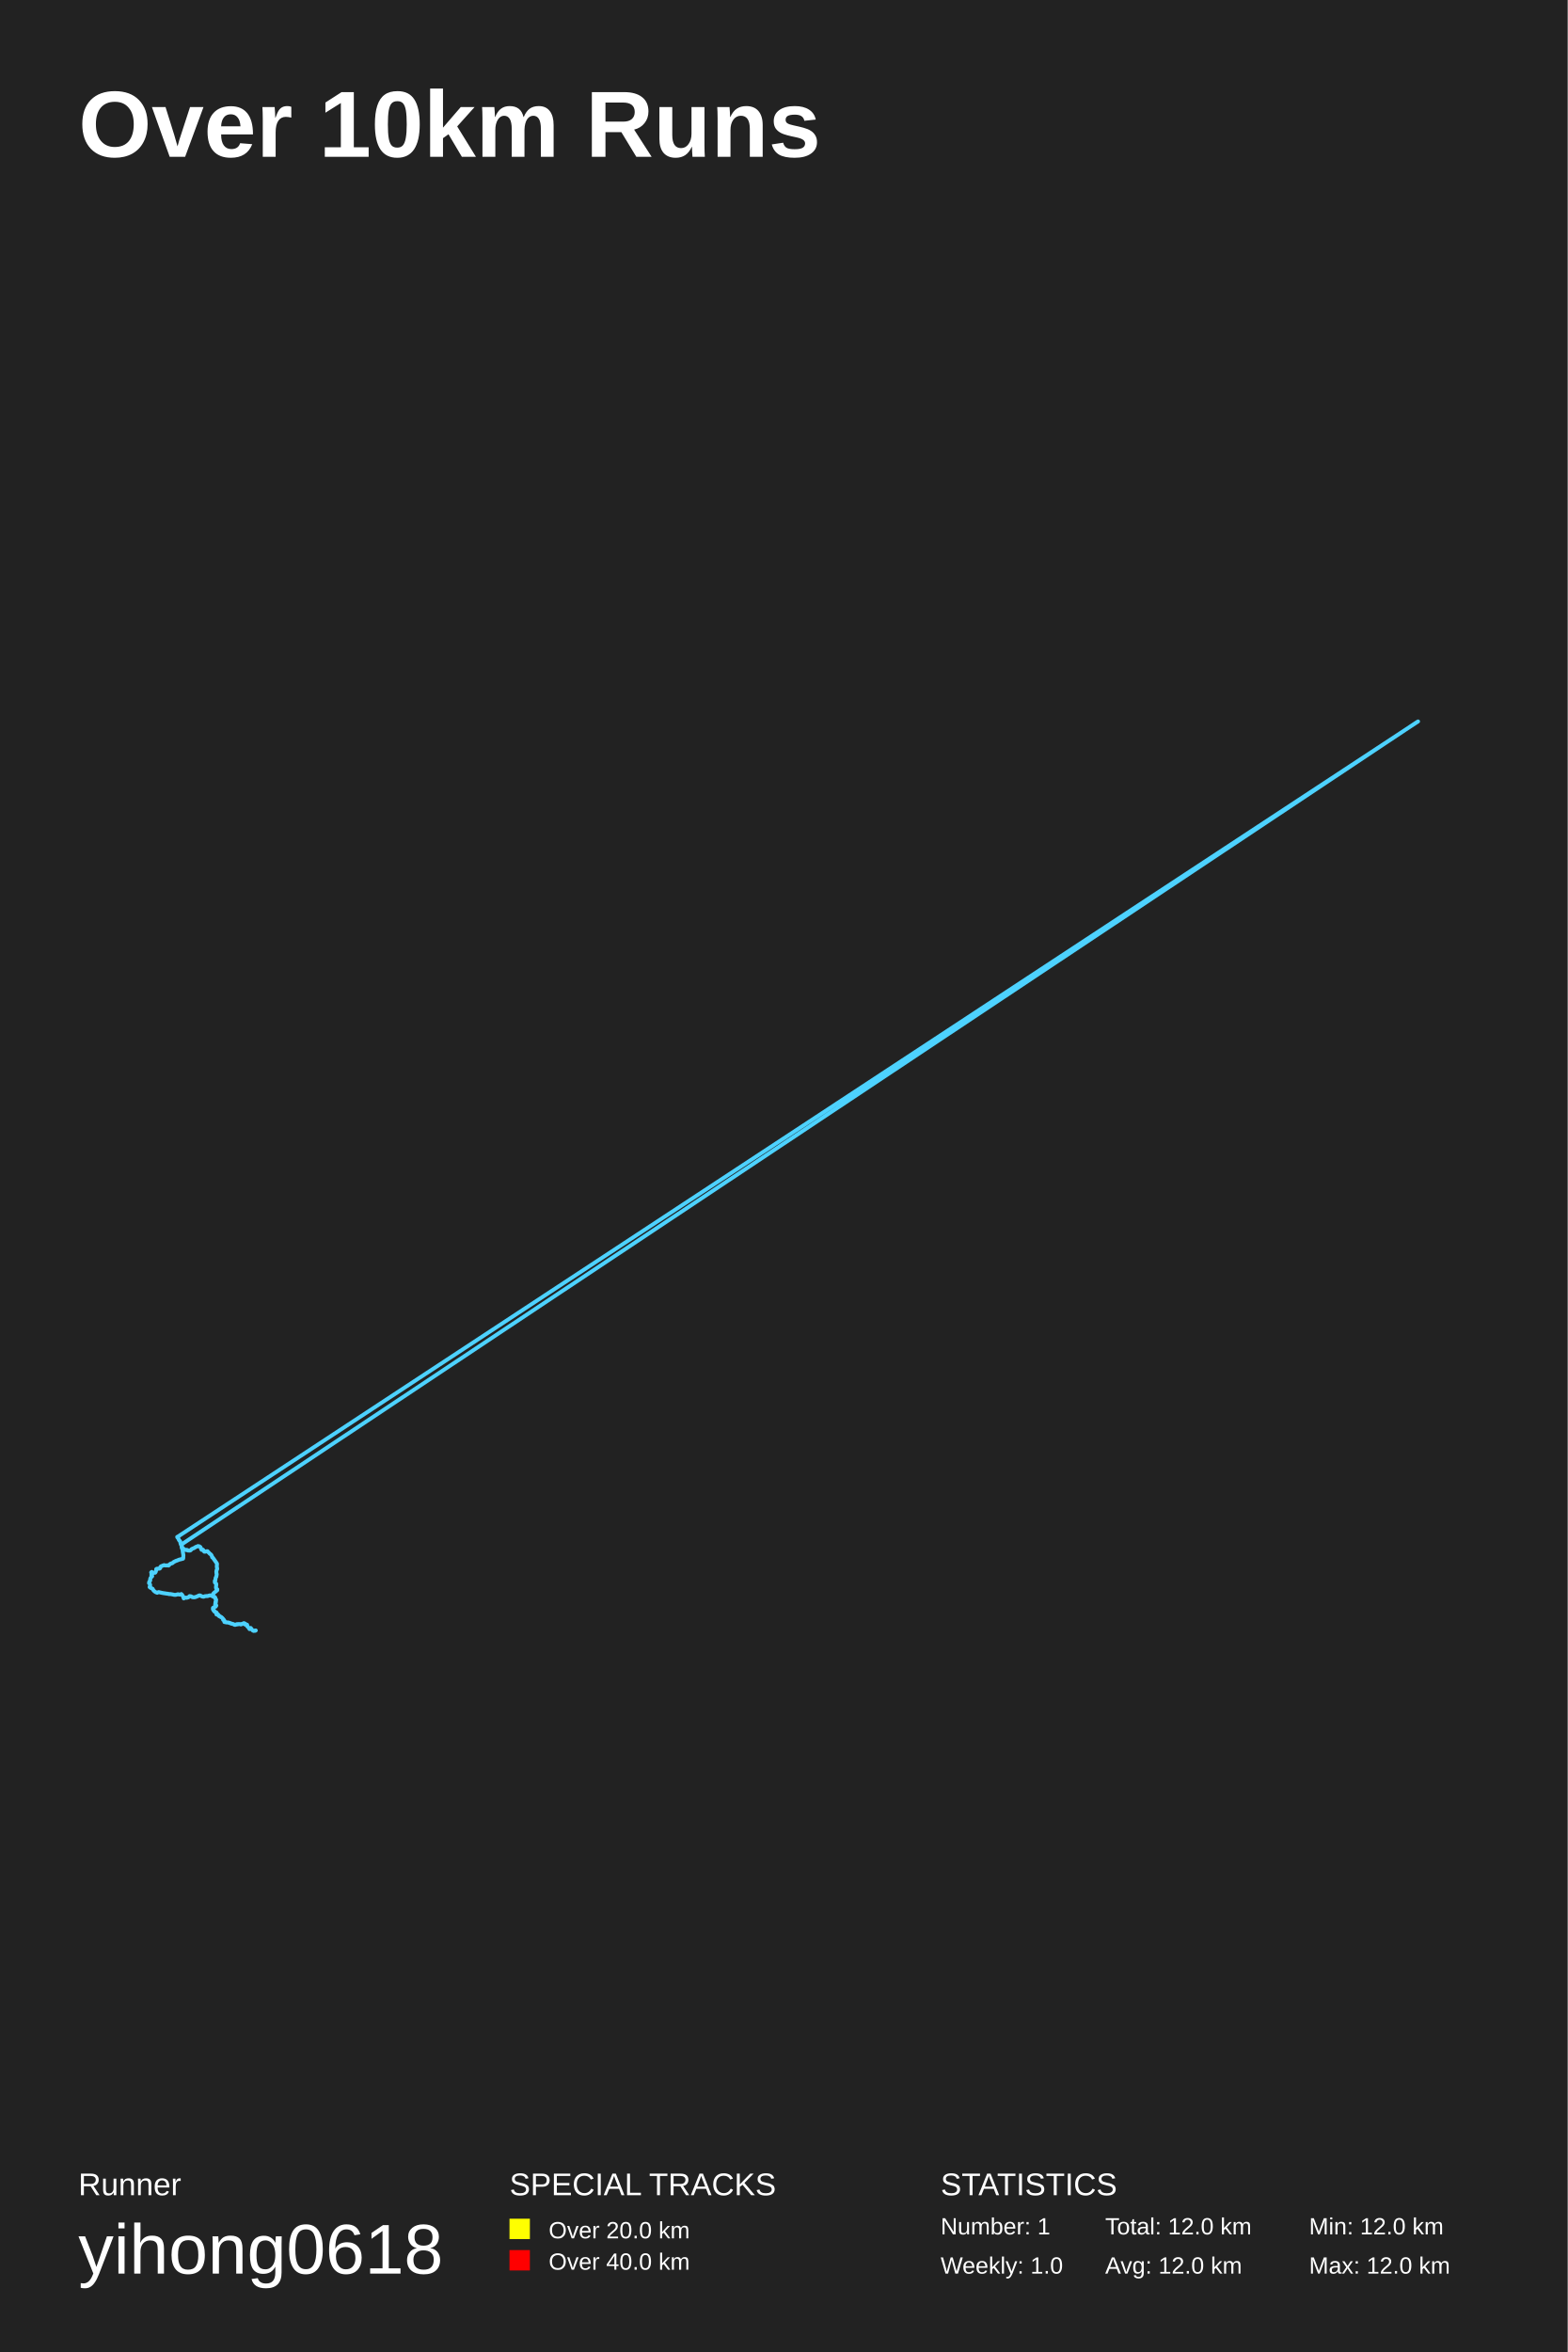
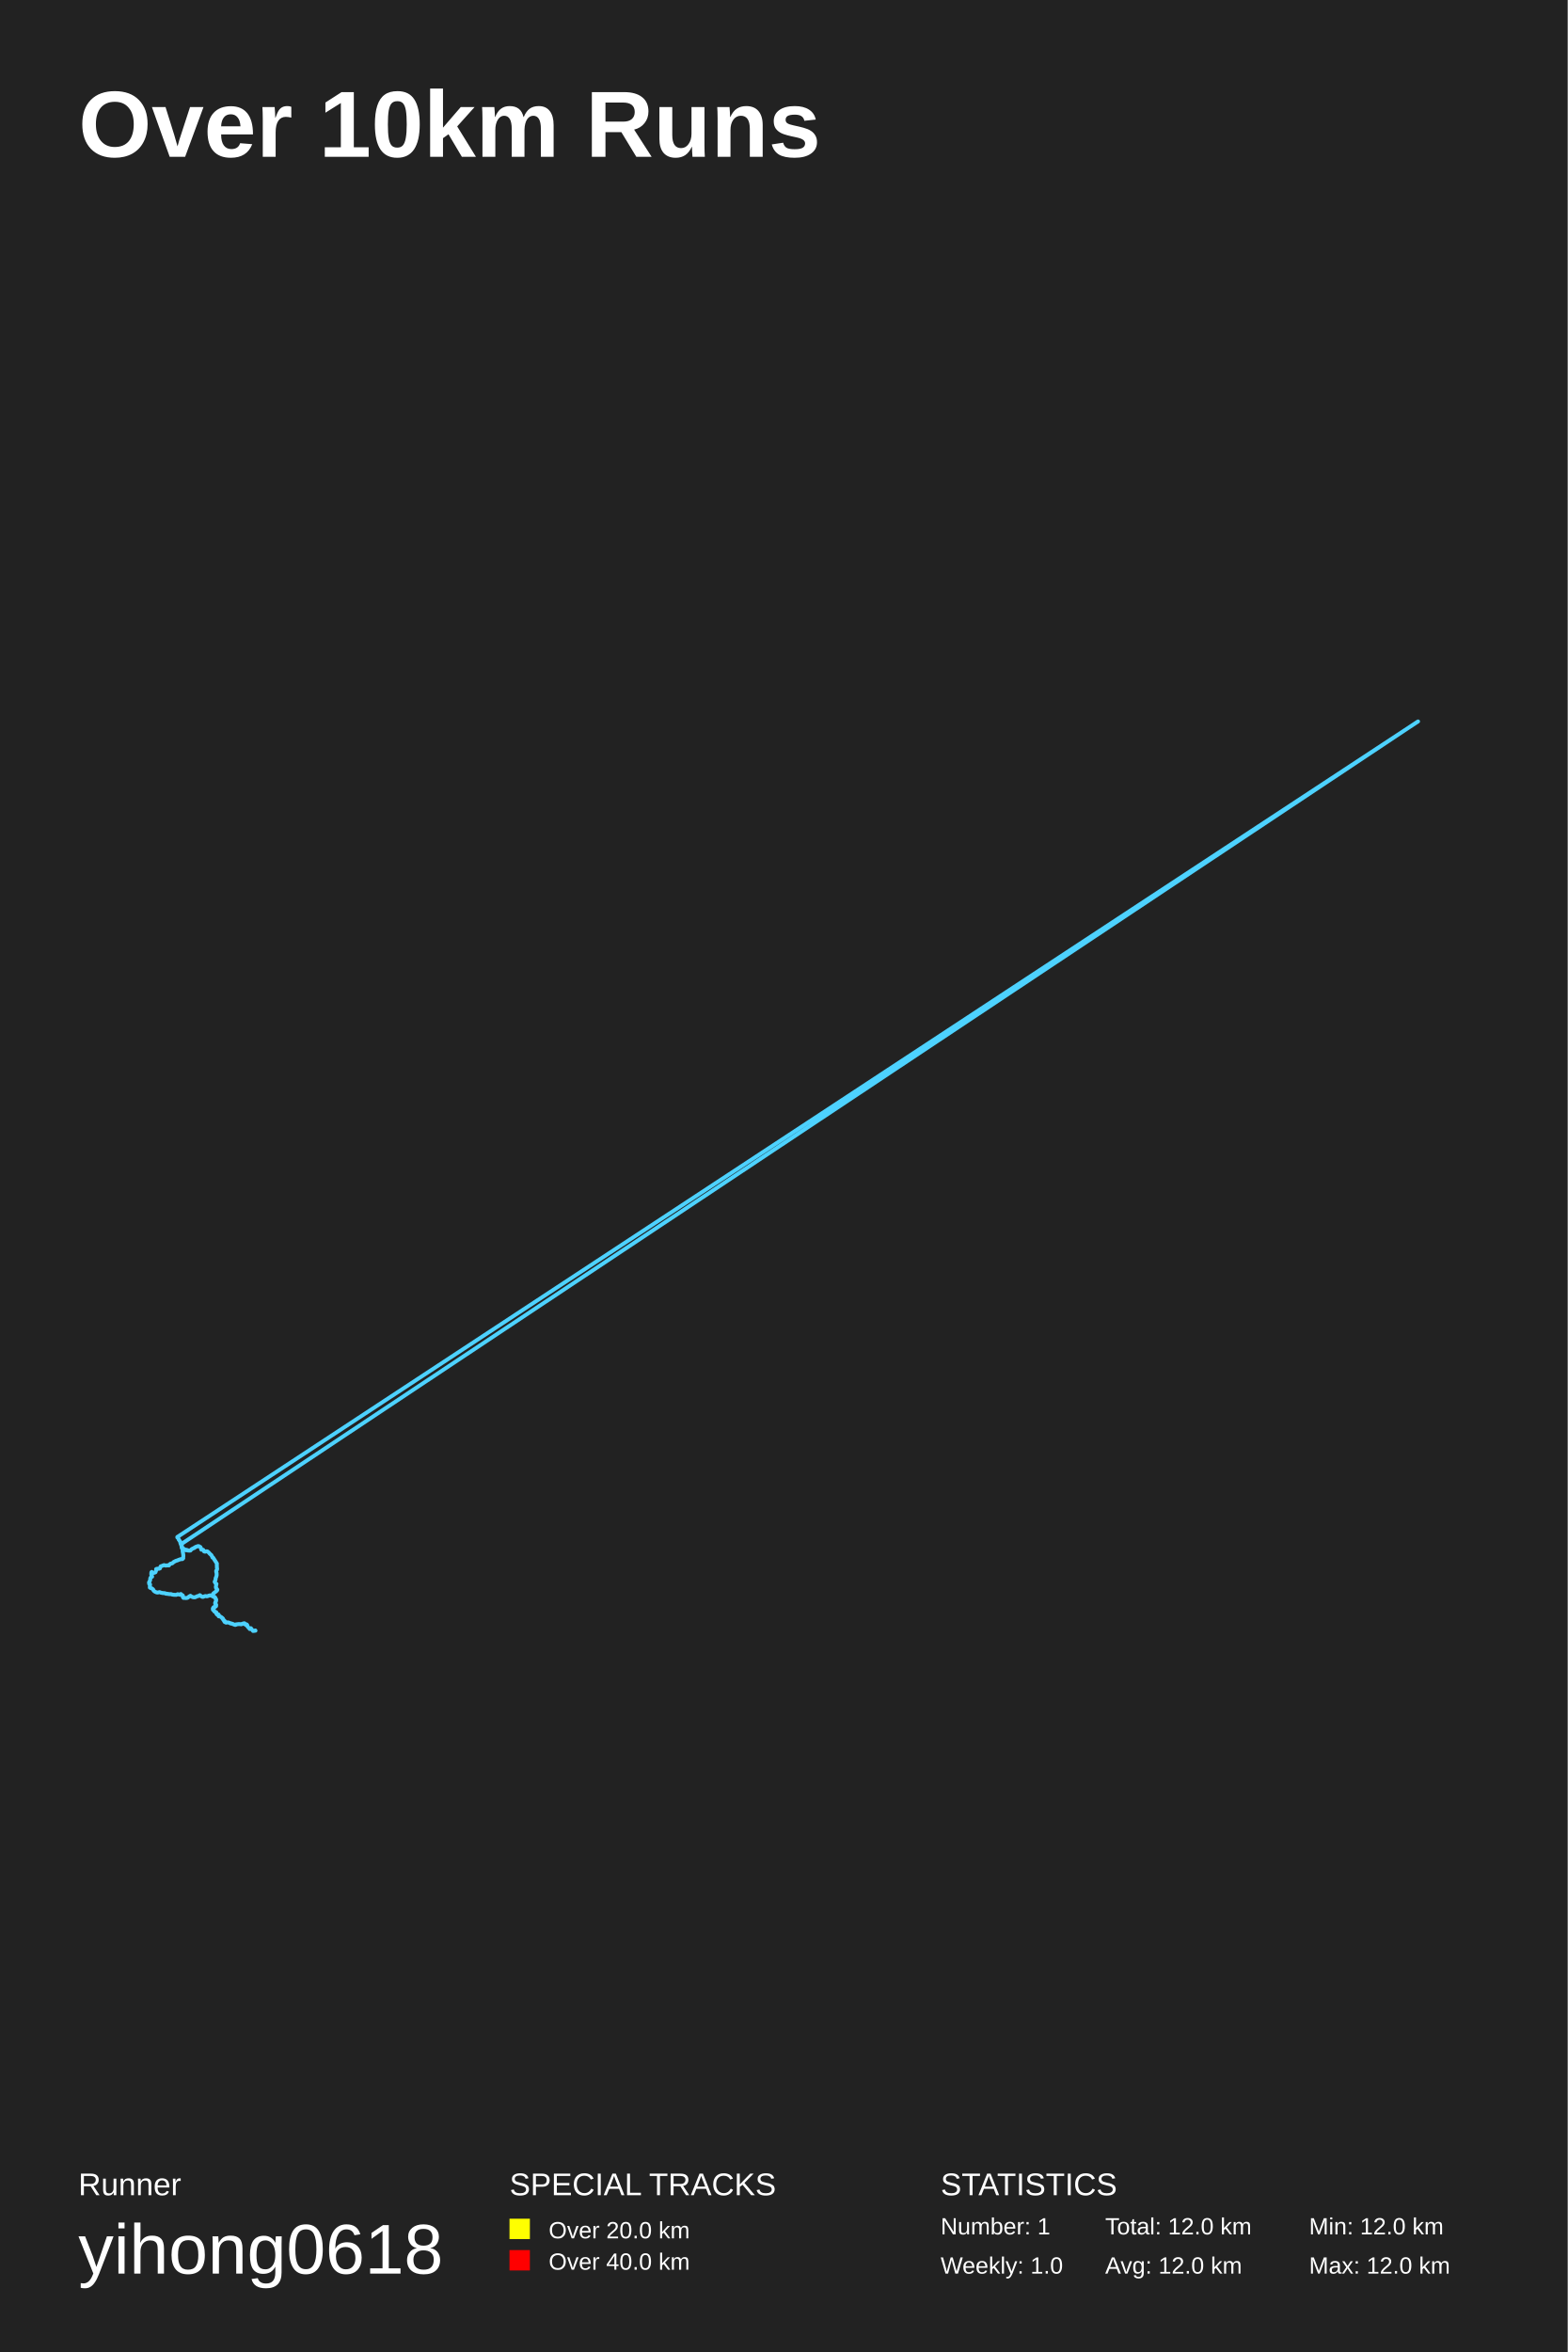
<svg xmlns="http://www.w3.org/2000/svg" baseProfile="full" height="300mm" version="1.1" viewBox="0,0,200,300" width="200mm">
  <defs />
  <rect fill="#222222" height="300" width="200" x="0" y="0" />
  <text fill="#FFFFFF" style="font-size:12px; font-family:Arial; font-weight:bold;" x="10" y="20">Over 10km Runs</text>
  <text fill="#FFFFFF" style="font-size:4px; font-family:Arial" x="10" y="280">Runner</text>
  <text fill="#FFFFFF" style="font-size:9px; font-family:Arial" x="10" y="290">yihong0618</text>
  <text fill="#FFFFFF" style="font-size:4px; font-family:Arial" x="65" y="280">SPECIAL TRACKS</text>
  <rect fill="yellow" height="2.6" width="2.6" x="65" y="283" />
  <text fill="#FFFFFF" style="font-size:3px; font-family:Arial" x="70" y="285.5">Over 20.0 km</text>
  <rect fill="red" height="2.6" width="2.6" x="65" y="287" />
  <text fill="#FFFFFF" style="font-size:3px; font-family:Arial" x="70" y="289.5">Over 40.0 km</text>
  <text fill="#FFFFFF" style="font-size:4px; font-family:Arial" x="120" y="280">STATISTICS</text>
  <text fill="#FFFFFF" style="font-size:3px; font-family:Arial" x="120" y="285">Number: 1</text>
  <text fill="#FFFFFF" style="font-size:3px; font-family:Arial" x="120" y="290">Weekly: 1.0</text>
  <text fill="#FFFFFF" style="font-size:3px; font-family:Arial" x="141" y="285">Total: 12.0 km</text>
  <text fill="#FFFFFF" style="font-size:3px; font-family:Arial" x="141" y="290">Avg: 12.0 km</text>
  <text fill="#FFFFFF" style="font-size:3px; font-family:Arial" x="167" y="285">Min: 12.0 km</text>
  <text fill="#FFFFFF" style="font-size:3px; font-family:Arial" x="167" y="290">Max: 12.0 km</text>
-   <polyline fill="none" opacity="1" points="31.524,207.42 31.519,207.346 31.462,207.235 31.353,207.23 31.262,207.214 31.177,207.093 31.063,207.077 30.949,207.119 30.844,207.167 30.711,207.204 30.621,207.151 30.493,207.156 30.36,207.156 30.193,207.167 30.07,207.246 29.923,207.251 29.78,207.156 29.638,207.125 29.5,207.093 29.357,207.035 29.2,206.988 29.053,206.935 28.93,206.951 28.626,206.888 28.635,206.824 28.564,206.677 28.469,206.619 28.417,206.429 28.279,206.313 28.231,206.277 28.112,206.229 28.008,206.166 27.884,206.092 27.875,205.982 27.77,205.934 27.618,205.929 27.623,205.729 27.538,205.65 27.414,205.613 27.314,205.497 27.229,205.386 27.157,205.239 27.172,205.086 27.362,204.986 27.514,204.912 27.561,204.744 27.452,204.654 27.476,204.501 27.49,204.333 27.542,204.185 27.576,204.043 27.471,203.912 27.433,203.754 27.324,203.653 27.229,203.653 27.253,203.653 27.229,203.659 27.224,203.664 27.219,203.659 27.21,203.664 27.214,203.669 27.21,203.659 27.134,203.48 27.153,203.369 27.219,203.264 27.295,203.179 27.376,203.106 27.509,203.011 27.637,202.895 27.718,202.826 27.718,202.716 27.595,202.626 27.552,202.495 27.561,202.363 27.576,202.252 27.595,202.1 27.566,201.978 27.481,201.92 27.414,201.847 27.405,201.641 27.485,201.546 27.485,201.399 27.523,201.225 27.604,201.099 27.618,200.941 27.656,200.809 27.618,200.693 27.609,200.577 27.599,200.467 27.633,200.277 27.704,200.151 27.699,200.019 27.661,199.871 27.666,199.713 27.685,199.482 27.666,199.413 27.153,198.681 27.062,198.633 27.043,198.528 27.015,198.444 26.991,198.402 26.944,198.323 26.877,198.249 26.801,198.207 26.744,198.159 26.678,198.07 26.559,197.98 26.483,197.864 26.407,197.854 26.302,197.885 26.188,197.917 26.055,197.917 25.998,197.812 25.941,197.722 25.875,197.654 25.742,197.696 25.708,197.633 25.718,197.617 25.708,197.633 25.689,197.648 25.68,197.627 25.694,197.633 25.689,197.643 25.685,197.638 25.699,197.627 25.642,197.532 25.618,197.453 25.58,197.348 25.547,197.316 25.485,197.28 25.419,197.232 25.343,197.232 25.286,197.201 25.257,197.201 25.176,197.243 25.105,197.274 25.043,197.29 24.982,197.316 24.891,197.369 24.825,197.422 24.772,197.443 24.706,197.485 24.644,197.496 24.525,197.553 24.426,197.601 24.345,197.722 24.231,197.78 24.141,197.775 24.036,197.775 23.951,197.764 23.965,197.738 23.965,197.754 23.965,197.743 23.913,197.743 23.837,197.68 23.784,197.712 23.699,197.696 23.608,197.664 23.523,197.659 23.442,197.559 23.366,197.517 23.347,197.506 23.323,197.459 23.257,197.385 23.19,197.406 23.195,197.39 23.171,197.353 23.186,197.253 23.2,197.179 23.133,197.111 23.105,197.043 23.062,196.974 23.043,196.884 23.01,196.758 22.981,196.584 22.896,196.516 22.839,196.447 22.806,196.379 22.768,196.263 22.682,196.168 22.668,196.1 22.63,196.1 22.639,196.11 22.644,196.11 22.63,196.1 22.639,196.1 22.658,196.1 22.696,196.026 22.692,196.052 22.606,196.036 22.625,196.052 22.62,196.057 22.625,196.047 22.63,196.047 22.63,196.036 22.639,196.047 22.635,196.036 180.91,92.022 180.815,92.08 180.815,92.08 180.724,92.138 180.629,92.196 23.114,197.027 23.171,197.132 23.181,197.248 23.19,197.374 23.209,197.501 23.281,197.601 23.3,197.759 23.314,197.88 23.347,198.096 23.376,198.259 23.395,198.386 23.38,198.575 23.38,198.712 23.357,198.807 23.171,198.86 23.01,198.902 22.858,198.934 22.711,198.997 22.568,199.055 22.425,199.102 22.316,199.16 22.202,199.213 22.093,199.281 22.05,199.345 22.055,199.334 22.007,199.366 21.931,199.413 21.822,199.418 21.727,199.476 21.627,199.534 21.589,199.613 21.499,199.687 21.395,199.65 21.261,199.676 21.143,199.671 21.043,199.666 20.934,199.634 20.829,199.676 20.763,199.687 20.677,199.745 20.563,199.766 20.487,199.829 20.43,199.919 20.44,200.019 20.387,200.056 20.345,200.087 20.278,200.082 20.159,200.098 20.059,200.077 19.941,200.124 19.922,200.156 19.936,200.235 19.926,200.309 19.893,200.361 19.888,200.419 19.865,200.498 19.793,200.604 19.67,200.593 19.589,200.619 19.494,200.683 19.428,200.661 19.39,200.614 19.366,200.609 19.318,200.567 19.356,200.551 19.361,200.498 19.333,200.54 19.285,200.561 19.333,200.719 19.314,200.909 19.418,201.046 19.333,201.136 19.223,201.241 19.152,201.431 19.171,201.589 19.038,201.762 19.014,201.936 19.1,202.021 19.152,202.147 19.152,202.252 19.086,202.431 19.19,202.516 19.318,202.579 19.466,202.647 19.561,202.821 19.698,202.969 19.879,203.09 20.059,203.158 20.235,203.069 20.425,203.116 20.634,203.164 20.848,203.206 21.01,203.227 21.133,203.248 21.271,203.269 21.428,203.285 21.575,203.327 21.746,203.322 21.908,203.353 22.031,203.374 22.226,203.422 22.402,203.427 22.582,203.38 22.711,203.343 22.872,203.39 23.024,203.38 23.129,203.322 23.233,203.427 23.347,203.611 23.395,203.748 23.442,203.88 23.608,203.775 23.813,203.801 24.046,203.732 24.183,203.585 24.392,203.617 24.521,203.717 24.753,203.738 24.925,203.711 25.086,203.648 25.257,203.574 25.428,203.49 25.547,203.506 25.713,203.601 25.851,203.648 25.993,203.664 26.127,203.601 26.312,203.58 26.478,203.58 26.63,203.532 26.749,203.495 26.906,203.501 27.067,203.58 27.186,203.611 27.338,203.648 27.457,203.769 27.509,203.954 27.566,204.096 27.547,204.291 27.519,204.47 27.471,204.644 27.595,204.786 27.504,204.933 27.333,204.981 27.229,205.144 27.224,205.313 27.333,205.46 27.49,205.608 27.642,205.692 27.623,205.866 27.804,205.913 27.899,206.029 28.036,206.15 28.226,206.255 28.369,206.382 28.483,206.514 28.597,206.661 28.692,206.835 28.877,206.94 29.072,206.94 29.248,206.982 29.447,207.061 29.619,207.119 29.804,207.172 29.946,207.251 30.127,207.209 30.284,207.193 30.488,207.161 30.678,207.161 30.825,207.146 30.987,207.093 31.115,207.03 31.258,207.093 31.381,207.188 31.524,207.235 31.552,207.372 31.623,207.514 31.737,207.63 31.832,207.793 31.913,207.772 31.98,207.73 31.98,207.646 32.056,207.741 32.137,207.851 32.241,207.967 32.36,208.025 32.54,207.994 32.517,207.978 32.559,207.978 32.564,207.983 32.555,208.009 32.631,207.967" stroke="#4DD2FF" stroke-dasharray="none" stroke-linecap="round" stroke-linejoin="round" stroke-width="0.5" />
+   <polyline fill="none" opacity="1" points="31.505,207.377 31.5,207.277 31.414,207.23 31.305,207.23 31.234,207.151 31.12,207.067 31.015,207.114 30.897,207.14 30.783,207.183 30.673,207.172 30.564,207.151 30.431,207.156 30.279,207.177 30.127,207.188 29.989,207.256 29.866,207.204 29.69,207.146 29.585,207.098 29.414,207.077 29.286,207.003 29.139,206.945 28.987,206.935 28.849,206.972 28.659,206.882 28.569,206.719 28.526,206.656 28.421,206.503 28.35,206.414 28.25,206.282 28.179,206.24 28.07,206.187 27.899,206.161 27.842,206.04 27.851,205.913 27.704,205.95 27.604,205.834 27.604,205.66 27.49,205.634 27.357,205.56 27.291,205.439 27.167,205.334 27.153,205.165 27.257,204.997 27.428,204.976 27.566,204.812 27.523,204.702 27.457,204.575 27.447,204.422 27.533,204.275 27.561,204.117 27.533,203.98 27.49,203.827 27.376,203.701 27.214,203.643 27.224,203.653 27.243,203.653 27.214,203.659 27.229,203.653 27.219,203.659 27.214,203.669 27.214,203.664 27.134,203.553 27.138,203.422 27.176,203.306 27.257,203.216 27.338,203.153 27.447,203.074 27.566,202.979 27.685,202.869 27.728,202.769 27.661,202.668 27.571,202.568 27.533,202.41 27.566,202.3 27.571,202.184 27.618,202.031 27.49,201.947 27.462,201.878 27.386,201.768 27.457,201.589 27.509,201.467 27.504,201.315 27.58,201.141 27.618,201.02 27.642,200.883 27.633,200.762 27.633,200.63 27.595,200.53 27.58,200.372 27.675,200.23 27.699,200.093 27.671,199.945 27.671,199.792 27.661,199.618 27.671,199.429 27.181,198.67 27.105,198.66 27.067,198.57 27.034,198.481 27.005,198.444 26.972,198.354 26.906,198.307 26.83,198.238 26.758,198.18 26.711,198.112 26.63,198.028 26.511,197.922 26.426,197.87 26.359,197.87 26.236,197.901 26.127,197.922 26.022,197.875 25.979,197.759 25.922,197.68 25.808,197.659 25.704,197.664 25.708,197.622 25.742,197.617 25.723,197.611 25.689,197.643 25.67,197.638 25.685,197.664 25.68,197.638 25.694,197.617 25.699,197.606 25.623,197.48 25.609,197.406 25.566,197.327 25.528,197.311 25.447,197.264 25.381,197.216 25.295,197.211 25.257,197.216 25.233,197.211 25.143,197.248 25.072,197.295 24.996,197.295 24.944,197.338 24.844,197.374 24.801,197.443 24.739,197.459 24.663,197.49 24.582,197.532 24.483,197.575 24.383,197.664 24.288,197.775 24.179,197.78 24.103,197.78 23.989,197.764 23.946,197.754 23.965,197.738 23.984,197.748 23.946,197.769 23.884,197.712 23.808,197.68 23.727,197.738 23.67,197.659 23.561,197.706 23.485,197.606 23.423,197.532 23.357,197.496 23.342,197.49 23.285,197.417 23.209,197.374 23.195,197.385 23.19,197.369 23.176,197.295 23.205,197.211 23.176,197.143 23.114,197.064 23.091,197.006 23.053,196.932 23.019,196.827 22.996,196.637 22.924,196.568 22.882,196.458 22.81,196.405 22.796,196.316 22.72,196.21 22.682,196.121 22.663,196.105 22.625,196.11 22.649,196.11 22.635,196.105 22.639,196.1 22.644,196.094 22.687,196.047 22.692,196.026 22.635,196.031 22.63,196.047 22.62,196.047 22.63,196.057 22.625,196.047 22.63,196.042 22.635,196.036 22.639,196.036 180.91,92.022 180.815,92.08 180.815,92.08 180.815,92.08 180.724,92.138 23.086,196.979 23.119,197.111 23.186,197.195 23.167,197.316 23.19,197.453 23.257,197.548 23.304,197.669 23.3,197.838 23.328,198.007 23.361,198.186 23.38,198.317 23.39,198.475 23.366,198.654 23.38,198.749 23.271,198.865 23.076,198.87 22.929,198.913 22.796,198.96 22.63,199.034 22.482,199.076 22.373,199.123 22.264,199.181 22.131,199.25 22.079,199.318 22.05,199.339 22.041,199.345 21.984,199.403 21.884,199.424 21.756,199.45 21.665,199.518 21.613,199.571 21.556,199.671 21.428,199.671 21.337,199.655 21.209,199.687 21.086,199.687 20.995,199.634 20.877,199.645 20.805,199.676 20.725,199.713 20.611,199.755 20.506,199.782 20.459,199.866 20.425,199.966 20.411,200.05 20.359,200.066 20.321,200.093 20.226,200.108 20.121,200.087 19.998,200.103 19.912,200.14 19.931,200.182 19.922,200.282 19.907,200.33 19.893,200.388 19.874,200.44 19.831,200.546 19.727,200.593 19.622,200.614 19.542,200.635 19.451,200.672 19.413,200.635 19.366,200.625 19.342,200.582 19.314,200.567 19.356,200.498 19.375,200.509 19.318,200.546 19.304,200.651 19.299,200.82 19.366,200.978 19.409,201.109 19.261,201.162 19.166,201.325 19.166,201.51 19.1,201.678 19.01,201.841 19.038,202.036 19.147,202.094 19.133,202.194 19.119,202.321 19.114,202.495 19.238,202.563 19.39,202.616 19.542,202.742 19.603,202.895 19.789,203.032 19.988,203.116 20.14,203.127 20.349,203.074 20.535,203.148 20.734,203.19 20.948,203.206 21.048,203.216 21.185,203.285 21.347,203.285 21.485,203.316 21.651,203.332 21.827,203.332 21.965,203.385 22.131,203.411 22.297,203.422 22.492,203.427 22.658,203.343 22.777,203.364 22.953,203.416 23.072,203.316 23.152,203.401 23.323,203.511 23.319,203.696 23.409,203.817 23.499,203.806 23.727,203.833 23.936,203.801 24.107,203.653 24.288,203.543 24.454,203.659 24.63,203.727 24.867,203.738 24.996,203.685 25.162,203.601 25.347,203.564 25.49,203.464 25.632,203.564 25.765,203.669 25.917,203.685 26.046,203.622 26.212,203.574 26.397,203.611 26.559,203.564 26.682,203.516 26.815,203.485 26.996,203.548 27.148,203.585 27.257,203.627 27.4,203.701 27.481,203.875 27.58,204.017 27.566,204.191 27.504,204.359 27.476,204.549 27.58,204.696 27.566,204.865 27.414,204.981 27.267,205.049 27.21,205.213 27.291,205.386 27.381,205.56 27.576,205.634 27.652,205.781 27.704,205.913 27.884,205.934 27.96,206.103 28.136,206.213 28.298,206.319 28.44,206.445 28.512,206.614 28.649,206.735 28.778,206.903 28.972,206.935 29.181,206.961 29.343,207.035 29.538,207.082 29.699,207.135 29.866,207.214 30.046,207.256 30.203,207.188 30.393,207.156 30.588,207.156 30.749,207.167 30.901,207.125 31.049,207.067 31.186,207.051 31.31,207.161 31.471,207.198 31.552,207.298 31.581,207.446 31.69,207.588 31.794,207.678 31.856,207.783 31.932,207.762 31.956,207.683 32.008,207.678 32.084,207.788 32.189,207.915 32.284,208.031 32.445,208.015 32.54,207.999 32.517,207.978 32.578,207.967 32.574,207.978 32.593,207.994" stroke="#4DD2FF" stroke-dasharray="none" stroke-linecap="round" stroke-linejoin="round" stroke-width="0.5" />
</svg>
